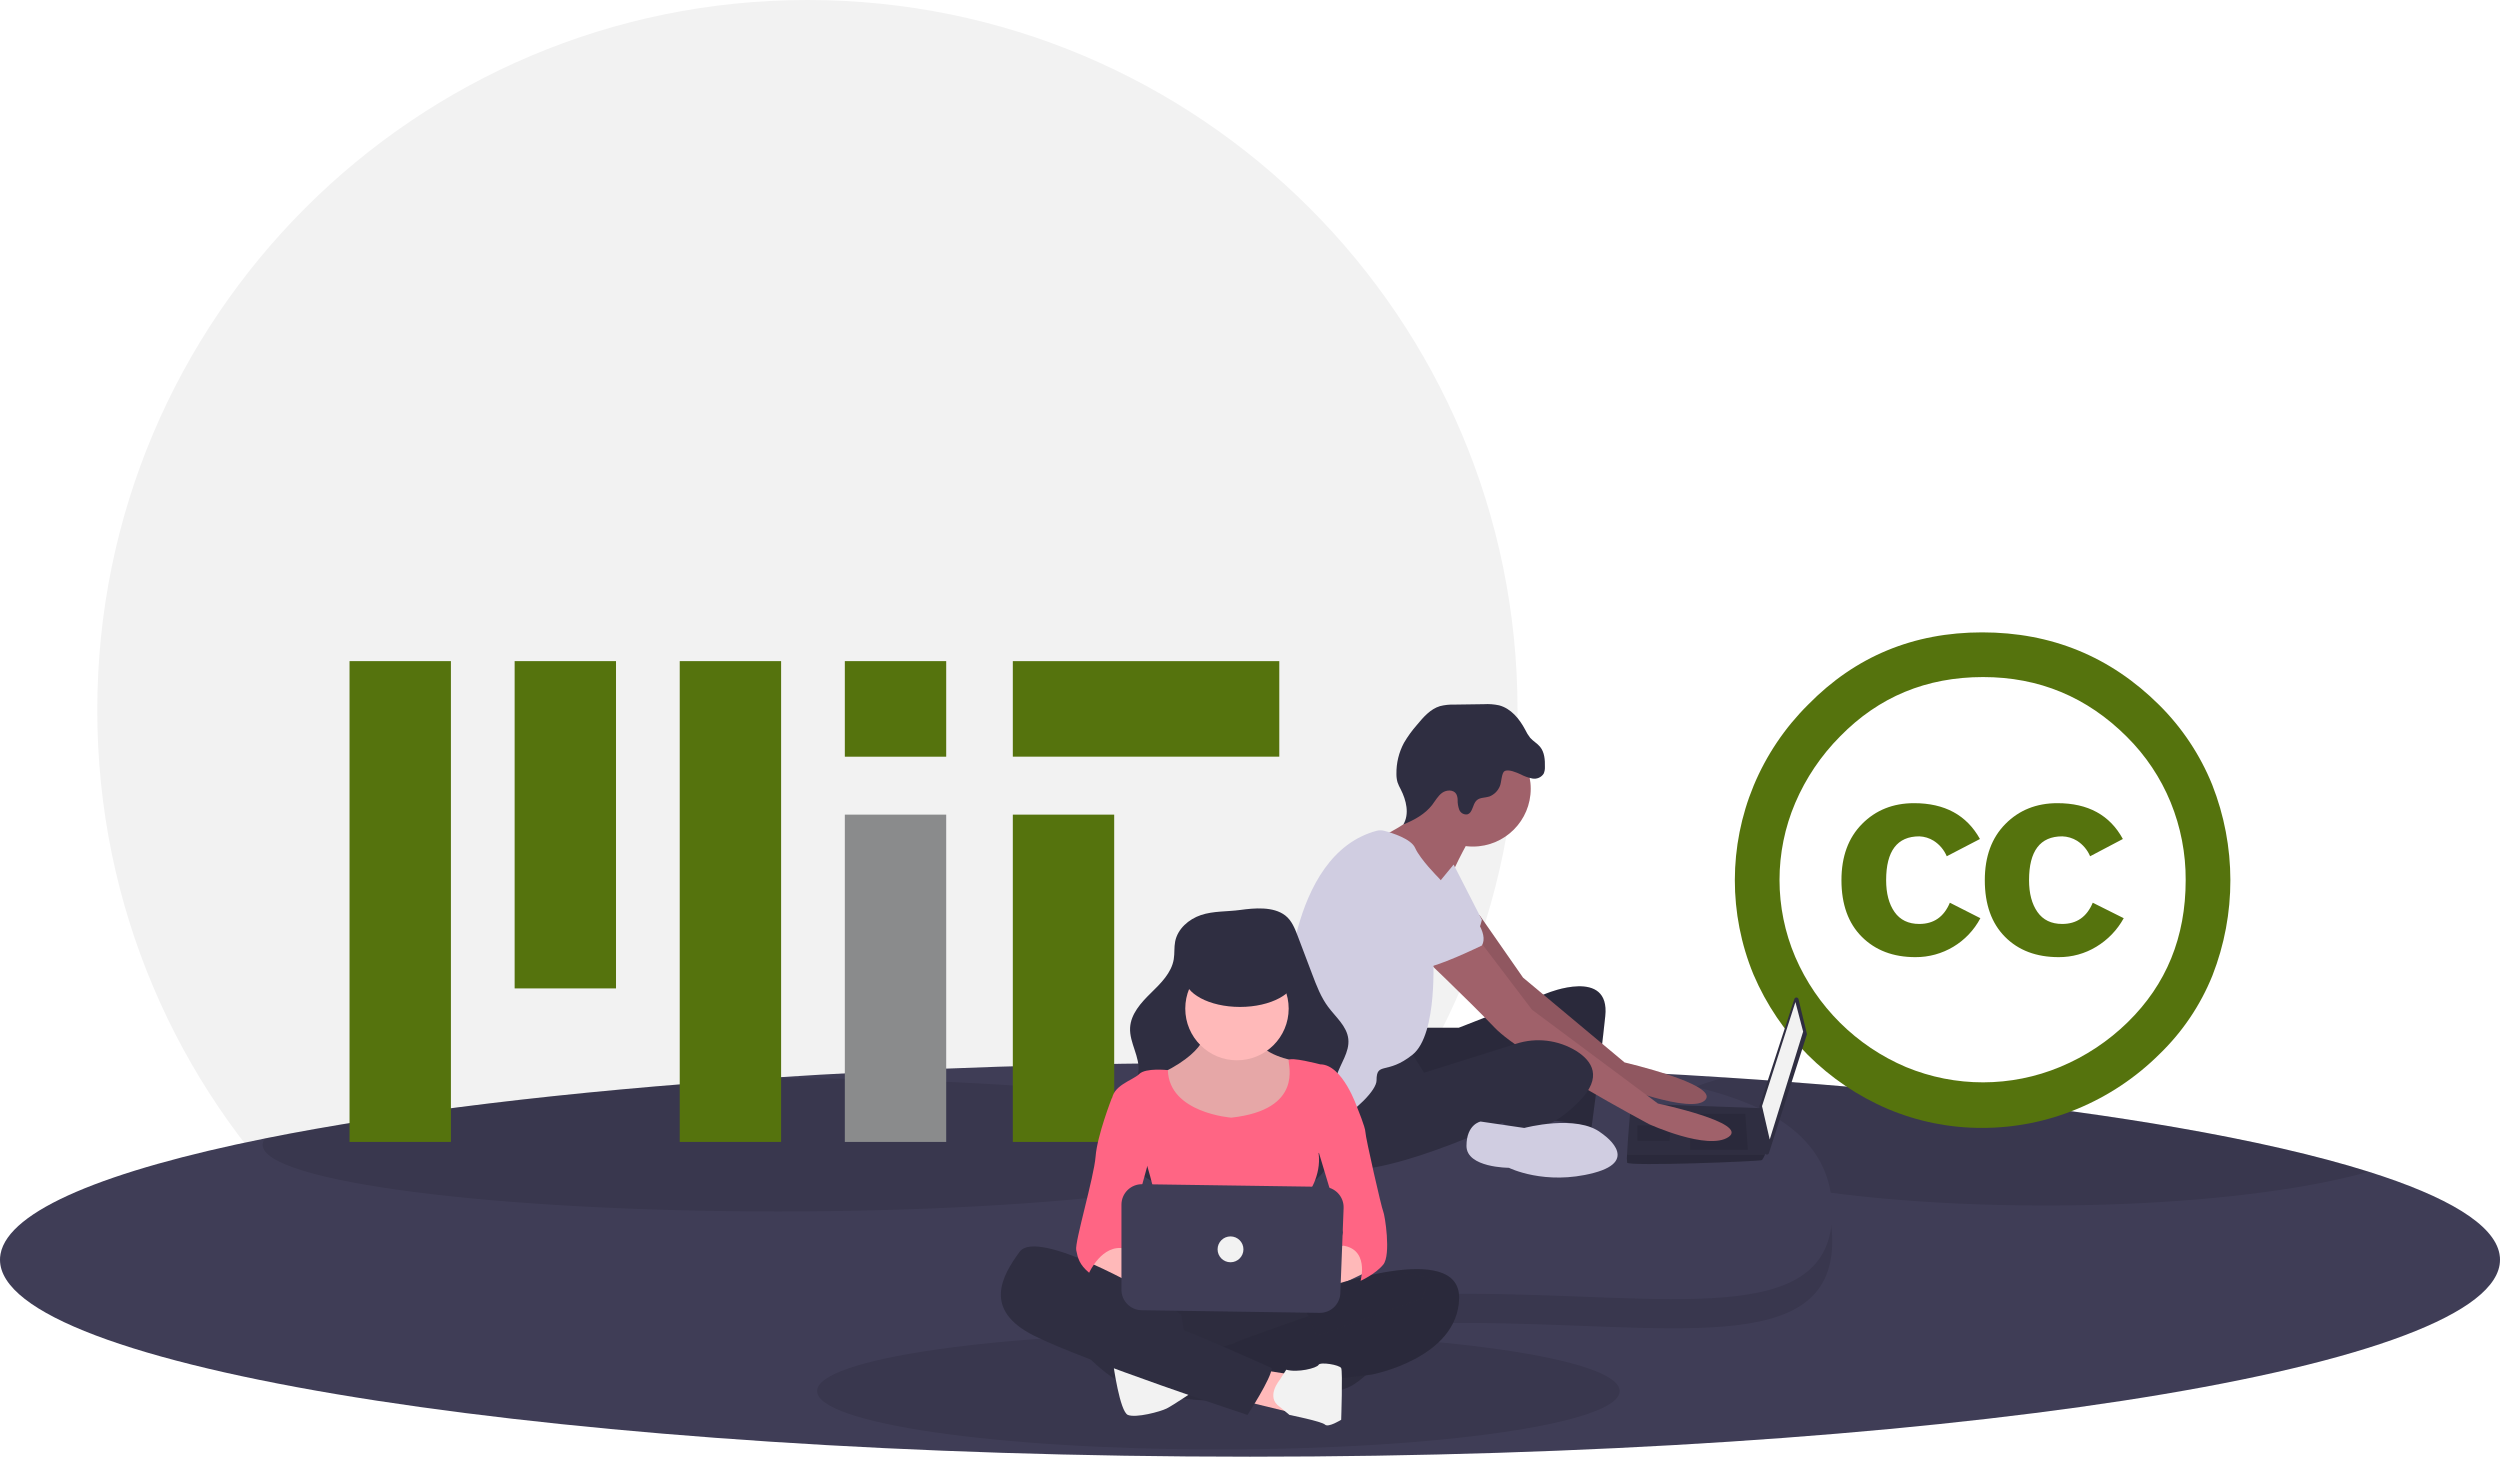
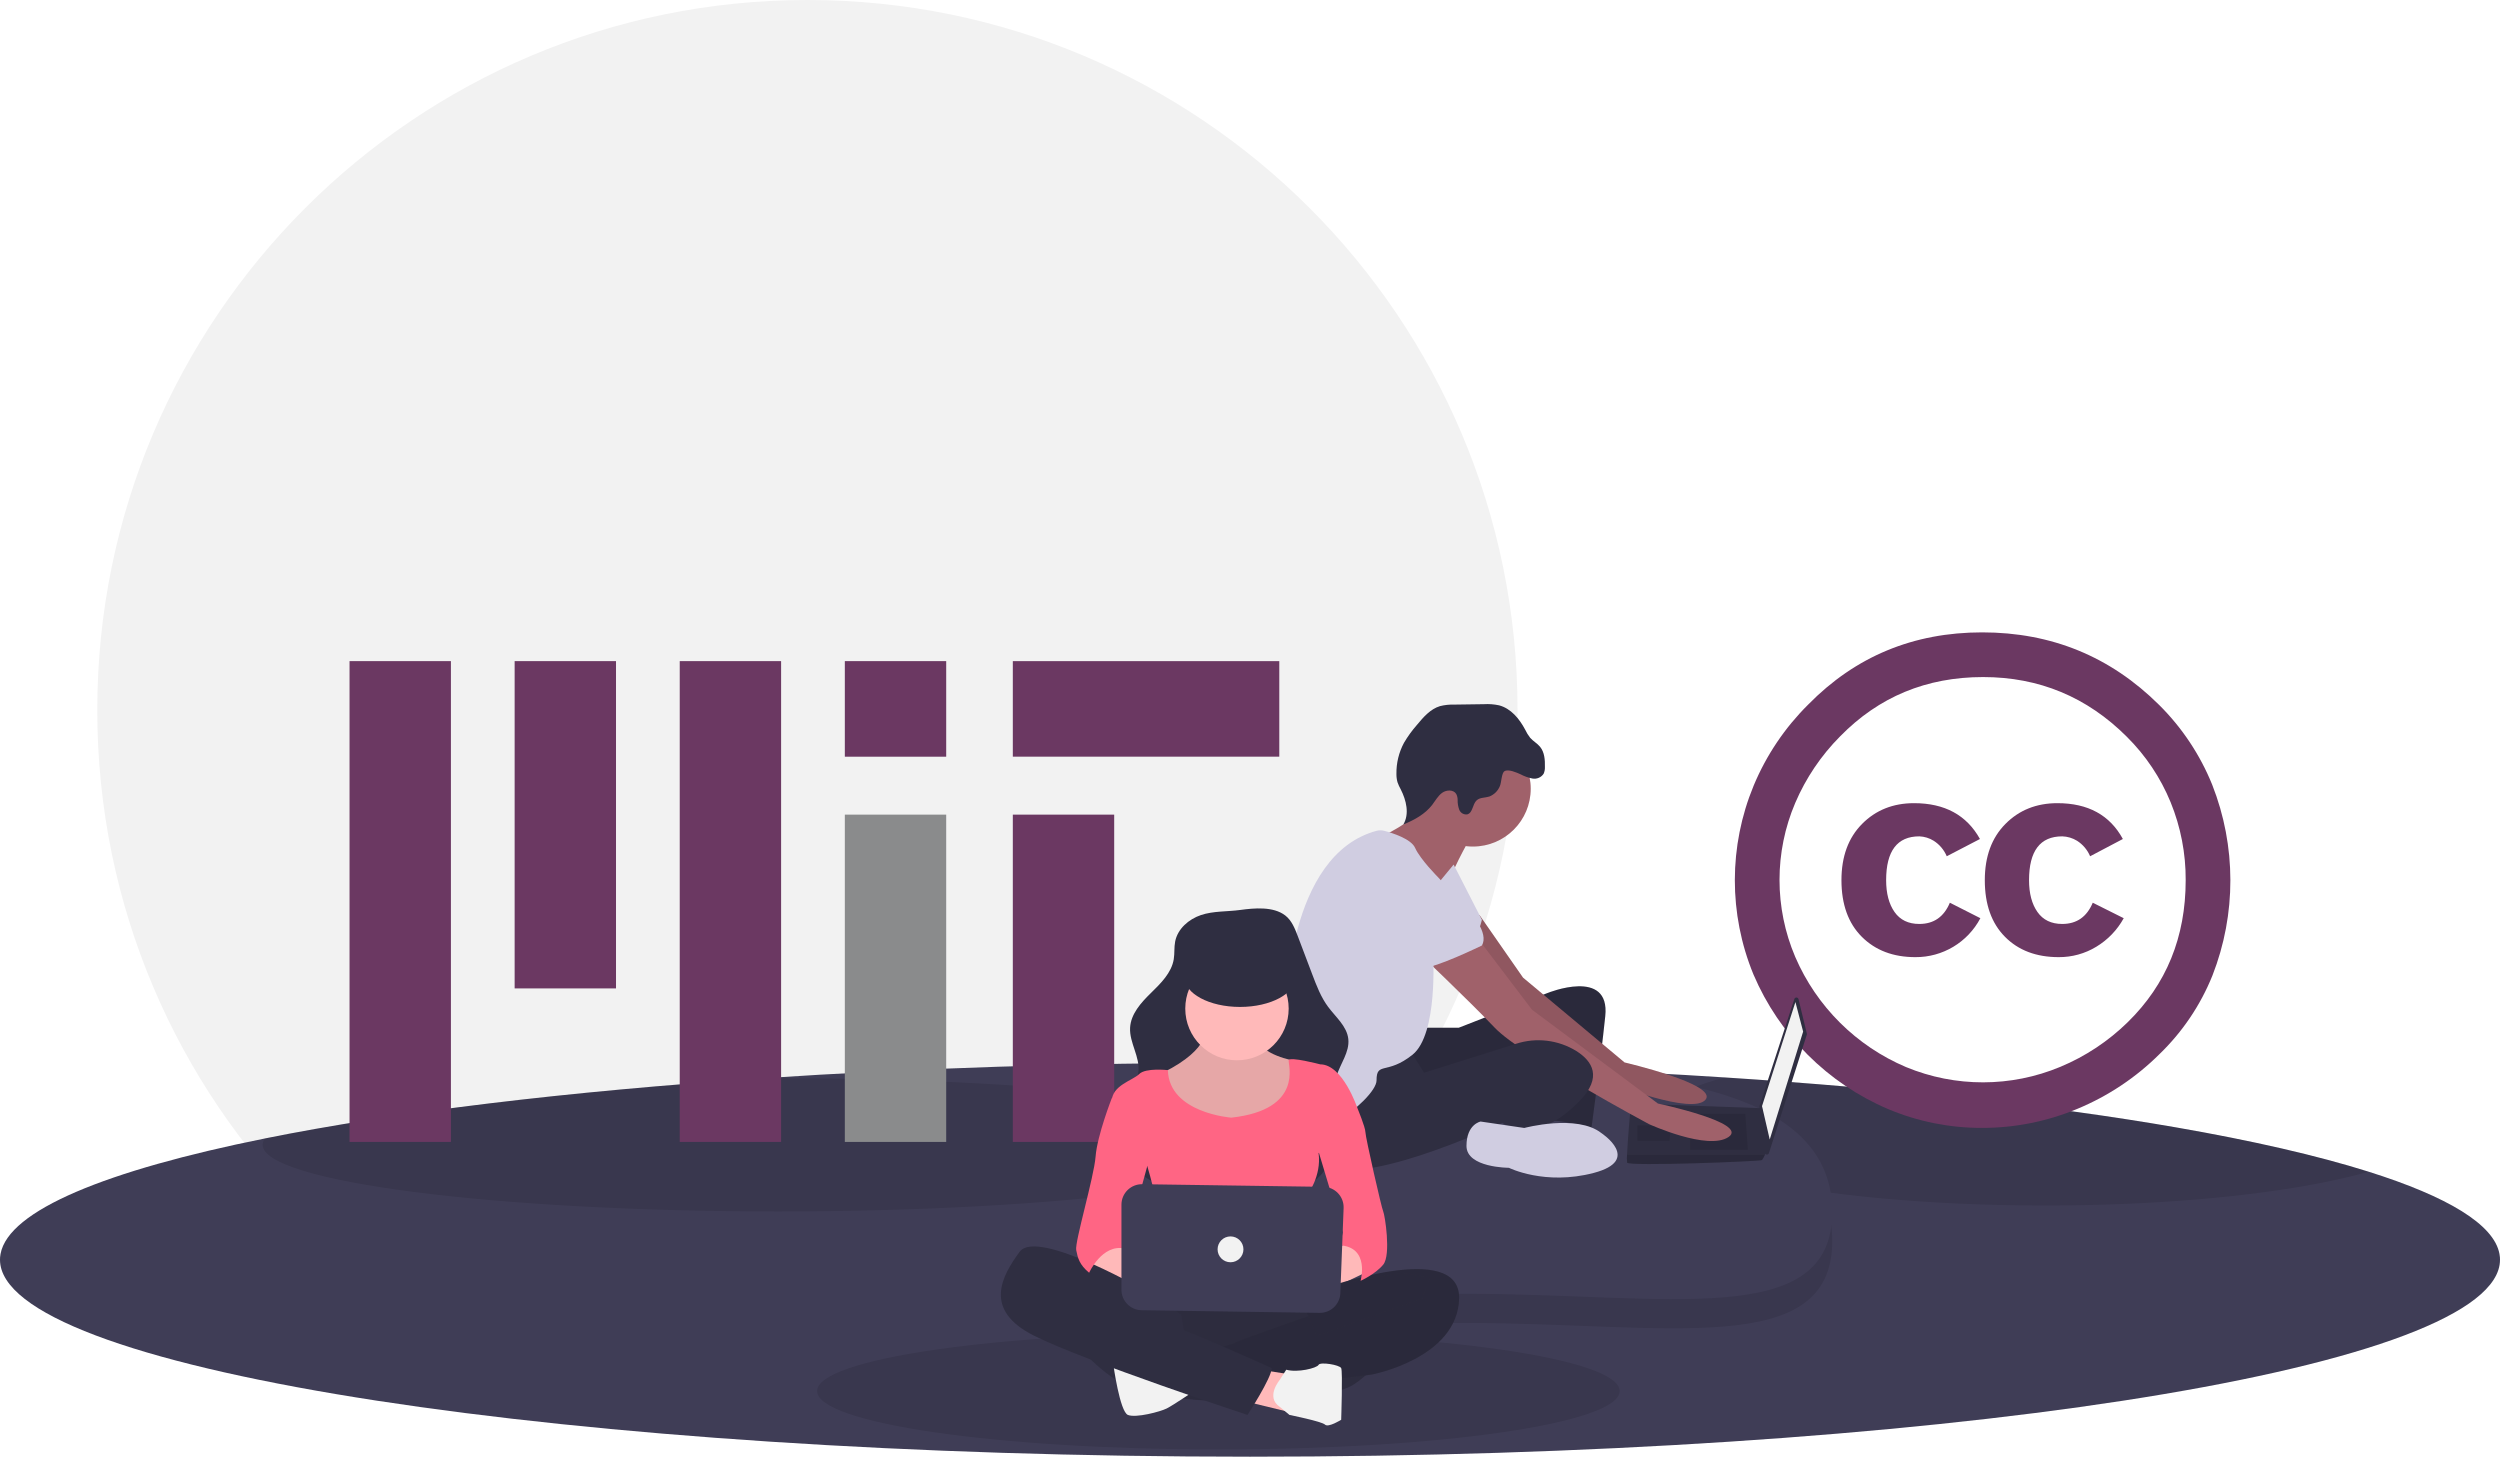
<svg xmlns="http://www.w3.org/2000/svg" data-name="Layer 1" width="1028" height="598.997" viewBox="0 0 1028 598.997">
  <circle cx="332.005" cy="292.004" r="292.004" fill="#f2f2f2" />
  <path d="M1028 517.997a13.69 13.69 0 01-.17 2.12c-7.14 43.76-234.46 78.88-513.83 78.88S7.31 563.877.17 520.117a13.675 13.675 0 01-.17-2.12c0-.2 0-.41.02-.61 0-.11.01-.21.01-.32a.49.49 0 00.01-.12c.04-.45.1-.88.18-1.32 3.26-17.89 43.35-34.33 108.74-47.5 53.48-10.77 123.89-19.36 204.93-24.76 61.5-4.1 129.12-6.37 200.11-6.37 57.12 0 112.06 1.47 163.38 4.17h.02q16.11.855 31.74 1.87c71.33 4.62 134.63 11.69 185.63 20.54 31.37 5.45 58.1 11.58 79.19 18.22h.01c32.46 10.23 51.6 21.7 53.81 33.83.08.44.14.87.18 1.32a.487.487 0 00.01.12c0 .11.01.21.01.32.02.2.02.41.02.61z" fill="#3f3d56" />
  <ellipse cx="501" cy="571.997" rx="165" ry="24" opacity=".1" />
  <path d="M973.96 481.797c-5.77 1.65-12.27 3.18-19.4 4.58-29.36 5.78-69.42 9.33-113.53 9.33-49.28 0-93.45-4.43-123.38-11.44-24.84-5.82-39.88-13.39-39.88-21.7 0-7.3 11.64-14.06 31.37-19.53 71.33 4.62 134.63 11.69 185.63 20.54 31.37 5.45 58.1 11.58 79.19 18.22zM532 470.747c0 15.13-94.92 27.4-212 27.4s-212-12.27-212-27.4a4.372 4.372 0 01.96-2.62c53.48-10.77 123.89-19.36 204.93-24.76q3.045-.015 6.11-.01c117.08 0 212 12.26 212 27.39z" opacity=".1" />
-   <path fill="#55730d" d="M416.472 334.975h41.685v134.584h-41.685zm-136.966-63.124h41.685v197.708h-41.685zm-135.776 0h41.685v197.708H143.73zm67.888 0h41.685v134.584h-41.685zm135.775 0h41.685v39.303h-41.685z" />
+   <path fill="#6b3862" d="M416.472 334.975h41.685v134.584h-41.685zm-136.966-63.124h41.685v197.708h-41.685zm-135.776 0h41.685v197.708H143.73zm67.888 0h41.685v134.584h-41.685zm135.775 0h41.685v39.303h-41.685z" />
  <path fill="#8a8b8c" d="M347.393 334.975h41.685v134.584h-41.685z" />
-   <path fill="#55730d" d="M416.472 271.851h109.573v39.303H416.472zm398.59-11.822q42.748 0 72.774 29.84a97.983 97.983 0 0121.832 32.838 107.346 107.346 0 01.095 78.409 93.533 93.533 0 01-21.74 32.294 104.704 104.704 0 01-33.84 22.56 101.425 101.425 0 01-39.115 7.824 99.015 99.015 0 01-38.661-7.734 104.845 104.845 0 01-55.4-55.396 101.764 101.764 0 01.09-77.594 102.307 102.307 0 0122.468-33.386q29.109-29.649 71.497-29.655zm.37 18.377q-34.93 0-58.769 24.38a87.595 87.595 0 00-18.466 27.38 80.789 80.789 0 000 63.312 86.249 86.249 0 0045.577 45.31 82.687 82.687 0 0063.41-.09 87.995 87.995 0 0027.741-18.374q23.831-23.287 23.828-58.405a83.659 83.659 0 00-6.186-32.02 81.465 81.465 0 00-18.002-26.93q-24.576-24.561-59.134-24.563zm-1.277 66.59l-13.65 7.098a14.006 14.006 0 00-5.364-6.368 12.087 12.087 0 00-5.916-1.818q-13.64 0-13.646 18.011 0 8.186 3.454 13.095 3.458 4.915 10.192 4.916 8.916 0 12.557-8.733l12.55 6.368a29.99 29.99 0 01-26.744 16.011q-13.644 0-22.016-8.37-8.367-8.367-8.367-23.284 0-14.556 8.46-23.105 8.457-8.549 21.379-8.552 18.926-.01 27.11 14.732zm58.764 0l-13.464 7.098a13.992 13.992 0 00-5.368-6.368 12.373 12.373 0 00-6.094-1.818q-13.645 0-13.65 18.011 0 8.186 3.458 13.095 3.453 4.915 10.192 4.916 8.907 0 12.547-8.733l12.736 6.368a31.277 31.277 0 01-11.274 11.736 29.398 29.398 0 01-15.464 4.275q-13.831 0-22.1-8.37-8.29-8.367-8.284-23.284 0-14.556 8.463-23.105 8.453-8.549 21.373-8.552 18.922-.01 26.93 14.732z" />
+   <path fill="#6b3862" d="M416.472 271.851h109.573v39.303H416.472zm398.59-11.822q42.748 0 72.774 29.84a97.983 97.983 0 0121.832 32.838 107.346 107.346 0 01.095 78.409 93.533 93.533 0 01-21.74 32.294 104.704 104.704 0 01-33.84 22.56 101.425 101.425 0 01-39.115 7.824 99.015 99.015 0 01-38.661-7.734 104.845 104.845 0 01-55.4-55.396 101.764 101.764 0 01.09-77.594 102.307 102.307 0 0122.468-33.386q29.109-29.649 71.497-29.655zm.37 18.377q-34.93 0-58.769 24.38a87.595 87.595 0 00-18.466 27.38 80.789 80.789 0 000 63.312 86.249 86.249 0 0045.577 45.31 82.687 82.687 0 0063.41-.09 87.995 87.995 0 0027.741-18.374q23.831-23.287 23.828-58.405a83.659 83.659 0 00-6.186-32.02 81.465 81.465 0 00-18.002-26.93q-24.576-24.561-59.134-24.563zm-1.277 66.59l-13.65 7.098a14.006 14.006 0 00-5.364-6.368 12.087 12.087 0 00-5.916-1.818q-13.64 0-13.646 18.011 0 8.186 3.454 13.095 3.458 4.915 10.192 4.916 8.916 0 12.557-8.733l12.55 6.368a29.99 29.99 0 01-26.744 16.011q-13.644 0-22.016-8.37-8.367-8.367-8.367-23.284 0-14.556 8.46-23.105 8.457-8.549 21.379-8.552 18.926-.01 27.11 14.732zm58.764 0l-13.464 7.098a13.992 13.992 0 00-5.368-6.368 12.373 12.373 0 00-6.094-1.818q-13.645 0-13.65 18.011 0 8.186 3.458 13.095 3.453 4.915 10.192 4.916 8.907 0 12.547-8.733l12.736 6.368a31.277 31.277 0 01-11.274 11.736 29.398 29.398 0 01-15.464 4.275q-13.831 0-22.1-8.37-8.29-8.367-8.284-23.284 0-14.556 8.463-23.105 8.453-8.549 21.373-8.552 18.922-.01 26.93 14.732z" />
  <path d="M753.417 510.336c0 48.737-67.934 33.662-151.113 33.662S452.2 559.073 452.2 510.336s67.925-59.338 151.104-59.338 150.113 10.6 150.113 59.338z" opacity=".1" />
  <path d="M753.417 498.336c0 48.737-67.934 33.662-151.113 33.662S452.2 547.073 452.2 498.336s67.925-59.338 151.104-59.338 150.113 10.6 150.113 59.338z" fill="#3f3d56" />
  <path d="M739.542 410.842l3.433 14.164a.885.885 0 01-.017.478l-15.576 48.673a.885.885 0 01-1.721-.17l-2.155-18.961a.885.885 0 01.038-.374l14.297-43.876a.885.885 0 011.7.066z" fill="#2f2e41" />
  <path fill="#f2f2f2" d="M738.278 412.038l3.171 12.152-13.738 44.382-3.17-13.737 13.737-42.797z" />
  <path d="M669.064 478.083c.528 1.585 54.949-.529 55.477-1.057a11.469 11.469 0 001.163-2.114c.496-1.056.95-2.113.95-2.113l-2.113-17.108-53.892-1.913s-1.347 14.498-1.622 21.134a15.853 15.853 0 00.037 3.17z" fill="#2f2e41" />
  <path opacity=".1" d="M717.673 458.005l1.056 14.794h-23.776v-14.794h22.72zm-30.645 4.755l.142-.028-.67 6.368h-13.209v-6.34h13.737zm-17.964 15.323c.528 1.585 54.949-.529 55.477-1.057a11.469 11.469 0 001.163-2.114h-56.677a15.853 15.853 0 00.037 3.17z" />
  <path d="M585.055 422.605h14.794l36.457-14.265s25.89-10.568 23.776 9.51-5.812 47.024-5.812 47.024-11.624-5.284-17.964-3.699-2.114-32.23-2.114-32.23-51.778 24.833-56.534 21.663-5.811-25.361-5.811-25.361z" fill="#2f2e41" />
  <path d="M585.055 422.605h14.794l36.457-14.265s25.89-10.568 23.776 9.51-5.812 47.024-5.812 47.024-11.624-5.284-17.964-3.699-2.114-32.23-2.114-32.23-51.778 24.833-56.534 21.663-5.811-25.361-5.811-25.361z" opacity=".1" />
  <path d="M608.363 376.276l17.904 25.723 41.74 34.872s38.57 8.982 33.287 15.322-37.514-6.34-37.514-6.34-48.08-34.872-49.665-37.513-19.02-27.475-19.02-27.475z" fill="#a0616a" />
  <path d="M608.363 376.276l17.904 25.723 41.74 34.872s38.57 8.982 33.287 15.322-37.514-6.34-37.514-6.34-48.08-34.872-49.665-37.513-19.02-27.475-19.02-27.475z" opacity=".1" />
  <circle cx="605.661" cy="324.331" r="23.776" fill="#a0616a" />
  <path d="M604.076 345.465s-7.925 13.738-9.51 21.135-23.776-14.794-23.776-14.794l-2.906-7.662s20.87-9.774 19.285-17.7 16.907 19.021 16.907 19.021z" fill="#a0616a" />
  <path d="M597.736 355.504l11.624 22.72s-2.642 11.095-6.869 12.152-22.19-13.738-22.19-13.738z" fill="#d0cde1" />
  <path d="M608.303 386.677l21.663 28.531 51.778 38.57s37.514 7.925 29.06 13.737-32.758-5.283-32.758-5.283-52.307-28.003-63.403-39.627-31.701-31.173-31.701-31.173z" fill="#a0616a" />
  <path d="M579.244 431.059l6.34 10.039 37.84-11.905a29.751 29.751 0 0124.77 2.989c6.604 4.16 10.831 10.765 1.32 20.54-19.02 19.549-31.7 8.981-31.7 8.981s-63.932 30.117-74.499 15.323-11.095-22.191-11.095-22.191 40.683-25.361 47.024-23.776z" fill="#2f2e41" />
  <path d="M658.497 465.93s16.907 11.096-3.17 16.38-34.872-2.114-34.872-2.114-17.436 0-17.436-8.982 5.812-10.039 5.812-10.039l17.964 2.642s21.663-5.812 31.702 2.113z" fill="#d0cde1" />
  <path d="M625.166 318.35a17.728 17.728 0 004.982 1.785 4.548 4.548 0 004.596-1.97 6.18 6.18 0 00.522-2.794c.063-2.902-.147-6.038-1.985-8.283-1.17-1.43-2.878-2.33-4.09-3.724a17.598 17.598 0 01-2.067-3.378c-2.355-4.424-5.843-8.676-10.69-9.951a23.183 23.183 0 00-6.24-.477l-12.206.172a21.25 21.25 0 00-5.872.632c-3.93 1.188-6.79 4.492-9.41 7.651a47.851 47.851 0 00-5.396 7.448 26.133 26.133 0 00-3.098 12.804 11.98 11.98 0 00.44 3.388 18.801 18.801 0 001.33 2.925c2.29 4.496 3.649 10.112 1.071 14.45 4.478-1.83 8.909-4.228 11.863-8.059 1.322-1.714 2.358-3.72 4.12-4.977s4.63-1.367 5.76.479a5.163 5.163 0 01.582 2.418 11.084 11.084 0 00.668 4.081 3.058 3.058 0 003.322 1.896c2.3-.648 2.08-4.179 3.852-5.782 1.346-1.218 3.422-.986 5.15-1.538a7.643 7.643 0 004.387-4.321c.655-1.468.645-5.31 1.884-6.105 1.553-.997 5.085.588 6.525 1.23z" fill="#2f2e41" />
  <path d="M565.996 341.638a6.27 6.27 0 013.264.008c3.392.911 10.995 3.321 12.625 6.99 2.114 4.755 9.51 12.152 9.51 12.152s10.04 10.038 7.926 16.907-10.039 14.794-10.039 14.794 2.114 32.758-8.453 41.212-14.794 2.642-14.794 10.567-32.758 32.758-39.099 17.436c0 0 3.17-28.532 2.114-38.57-1.042-9.894.483-71.624 36.946-81.496z" fill="#d0cde1" />
  <path d="M582.942 354.976s32.23 23.776 26.418 33.814c0 0-19.55 9.51-23.776 8.982s-20.606-19.02-24.833-20.605-6.34-30.117 22.191-22.191z" fill="#d0cde1" />
  <path d="M493.81 376.281c-5.012 1.693-9.553 5.653-10.58 10.843-.476 2.406-.184 4.907-.584 7.327-.929 5.611-5.334 9.897-9.397 13.878s-8.258 8.606-8.555 14.286c-.324 6.22 4.187 12.047 3.406 18.226-.907 7.18-8.49 11.831-10.364 18.82-1.251 4.667.282 9.695 2.806 13.815 4.808 7.853 13.028 13.184 21.78 16.041s18.076 3.46 27.283 3.556c11.21.117 23.383-.845 31.806-8.244a25.48 25.48 0 008.459-16.588c.8-8.571-2.777-17.427-.31-25.674 1.553-5.19 5.447-9.93 4.866-15.316-.568-5.266-5.168-8.999-8.323-13.253-2.946-3.972-4.734-8.663-6.486-13.288l-5.995-15.824c-1.178-3.11-2.472-6.382-5.098-8.424-4.917-3.822-12.823-3.07-18.572-2.283-5.333.732-11.012.37-16.141 2.102z" fill="#2f2e41" />
  <path d="M495.688 422.376s2.658 8.637-17.274 18.603 1.994 20.595 1.994 20.595l23.252 5.315s23.918-3.322 26.575-7.308 7.308-17.274 5.98-19.267a31.061 31.061 0 00-3.322-3.986s-15.945-2.658-15.28-9.966-21.925-3.986-21.925-3.986z" fill="#ffb9b9" />
  <path d="M495.688 422.376s2.658 8.637-17.274 18.603 1.994 20.595 1.994 20.595l23.252 5.315s23.918-3.322 26.575-7.308 7.308-17.274 5.98-19.267a31.061 31.061 0 00-3.322-3.986s-15.945-2.658-15.28-9.966-21.925-3.986-21.925-3.986z" opacity=".1" />
  <circle cx="508.643" cy="414.736" r="21.26" fill="#ffb9b9" />
  <path d="M506.318 459.58s-25.604-1.872-26.09-19.538c0 0-9.122-1.057-11.78 1.6s-11.293 4.651-11.293 11.295 14.616 26.575 14.616 26.575 7.972 26.575 4.65 31.225-3.986 16.61-3.986 16.61 33.219-2.658 38.534 0 26.574 2.657 27.903 0-1.329-35.876-1.329-35.876 5.98-7.973 4.651-17.274l15.945-18.602s-5.98-17.938-15.28-17.938c0 0-12.624-3.322-12.956-1.661s6.312 20.263-23.585 23.585z" fill="#ff6584" />
  <path d="M446.525 518.045s5.979 9.302 21.26 11.295 17.938-3.322 16.609-4.65-17.274-7.309-17.274-7.309l-9.301-7.308zm108.956-7.972l-17.273 9.966s-22.589-1.33-13.952 5.315 24.582 3.986 24.582 3.986l15.28-7.308z" fill="#ffb9b9" />
  <path d="M469.113 527.347s-15.945 39.197 3.322 45.177 72.416 4.65 84.375-3.322 15.28-18.602 13.288-21.924-15.281-12.623-24.582-13.288-76.403-6.643-76.403-6.643z" fill="#2f2e41" />
  <path d="M469.113 527.347s-15.945 39.197 3.322 45.177 72.416 4.65 84.375-3.322 15.28-18.602 13.288-21.924-15.281-12.623-24.582-13.288-76.403-6.643-76.403-6.643z" opacity=".05" />
  <path d="M544.378 529.782s56.28-20.373 55.616 4.208-35.876 31.226-35.876 31.226l-10.63 1.328-58.464 1.994s1.993-10.63-2.658-11.96c0 0 15.28-3.985 15.945-4.65s38.534-13.951 41.191-14.616 10.63-5.98 16.61-5.315c0 0 6.643-5.315 13.951-3.986l-20.595 1.329z" fill="#2f2e41" />
  <path d="M544.378 529.782s56.28-20.373 55.616 4.208-35.876 31.226-35.876 31.226l-10.63 1.328-58.464 1.994s1.993-10.63-2.658-11.96c0 0 15.28-3.985 15.945-4.65s38.534-13.951 41.191-14.616 10.63-5.98 16.61-5.315c0 0 6.643-5.315 13.951-3.986l-20.595 1.329z" opacity=".1" />
  <path fill="#2f2e41" d="M534.434 533.081l7.096 16.19 43.184-15.281 3.322-8.636-11.295-1.994-22.706 3.987-9.848 2.657-9.753 3.077z" />
  <path opacity=".1" d="M534.434 533.081l7.096 16.19 43.184-15.281 3.322-8.636-11.295-1.994-22.706 3.987-9.848 2.657-9.753 3.077z" />
  <path d="M442.538 552.593s12.623 15.945 27.24 19.93 22.588-1.328 22.588-1.328l-4.65-18.602-1.993-11.959-8.637-5.98-17.274-7.972-20.595-6.643s-8.637-1.33-8.637 0 7.972 21.26 7.972 21.26z" fill="#2f2e41" />
  <path d="M457.819 561.23s2.657 19.266 5.98 20.595 13.287-1.329 15.944-2.657 11.69-7.46 11.69-7.46-31.62-11.807-33.614-10.478z" fill="#f2f2f2" />
  <path fill="#ffb9b9" d="M518.277 563.223l12.623 1.993-1.329 15.28-17.607-4.276 6.313-12.997z" />
  <path d="M526.186 567.475s-5.916 7.042.063 11.028l3.986 3.322s13.288 2.657 14.616 3.986 6.644-1.993 6.644-1.993.665-19.931 0-21.26-8.637-2.657-9.301-1.328-8.637 3.321-13.287 1.993z" fill="#f2f2f2" />
  <path d="M473.1 531.997s-46.506-27.239-53.815-17.273-15.28 23.917 5.98 34.547 87.697 32.554 87.697 32.554 9.965-15.28 9.965-19.267c0 0-35.211-15.945-41.19-17.273s-29.897-16.61-33.22-17.938-7.972-5.315-7.972-5.315z" fill="#2f2e41" />
  <path d="M459.812 449.615l-2.657 1.993s-5.98 15.281-6.644 23.918-8.637 35.211-7.973 38.533 1.33 5.98 5.315 9.301c0 0 5.315-11.958 14.617-9.965l11.294-41.191zm93.012 0l5.315 5.98s3.322 7.972 3.322 9.965 6.643 31.226 7.308 32.554 3.322 17.938 0 21.925-9.301 6.643-9.301 6.643 3.986-13.952-8.637-14.616l1.329-5.315-11.96-39.862z" fill="#ff6584" />
  <path d="M461.14 495.356v34.995a8.413 8.413 0 008.29 8.413l73.185 1.084a8.413 8.413 0 008.532-8.09l1.346-34.998a8.413 8.413 0 00-8.286-8.736l-74.53-1.08a8.413 8.413 0 00-8.536 8.412z" fill="#3f3d56" />
  <ellipse cx="509.89" cy="401.732" rx="22.884" ry="12.322" fill="#2f2e41" />
  <circle cx="505.986" cy="513.727" r="5.315" fill="#f2f2f2" />
</svg>
